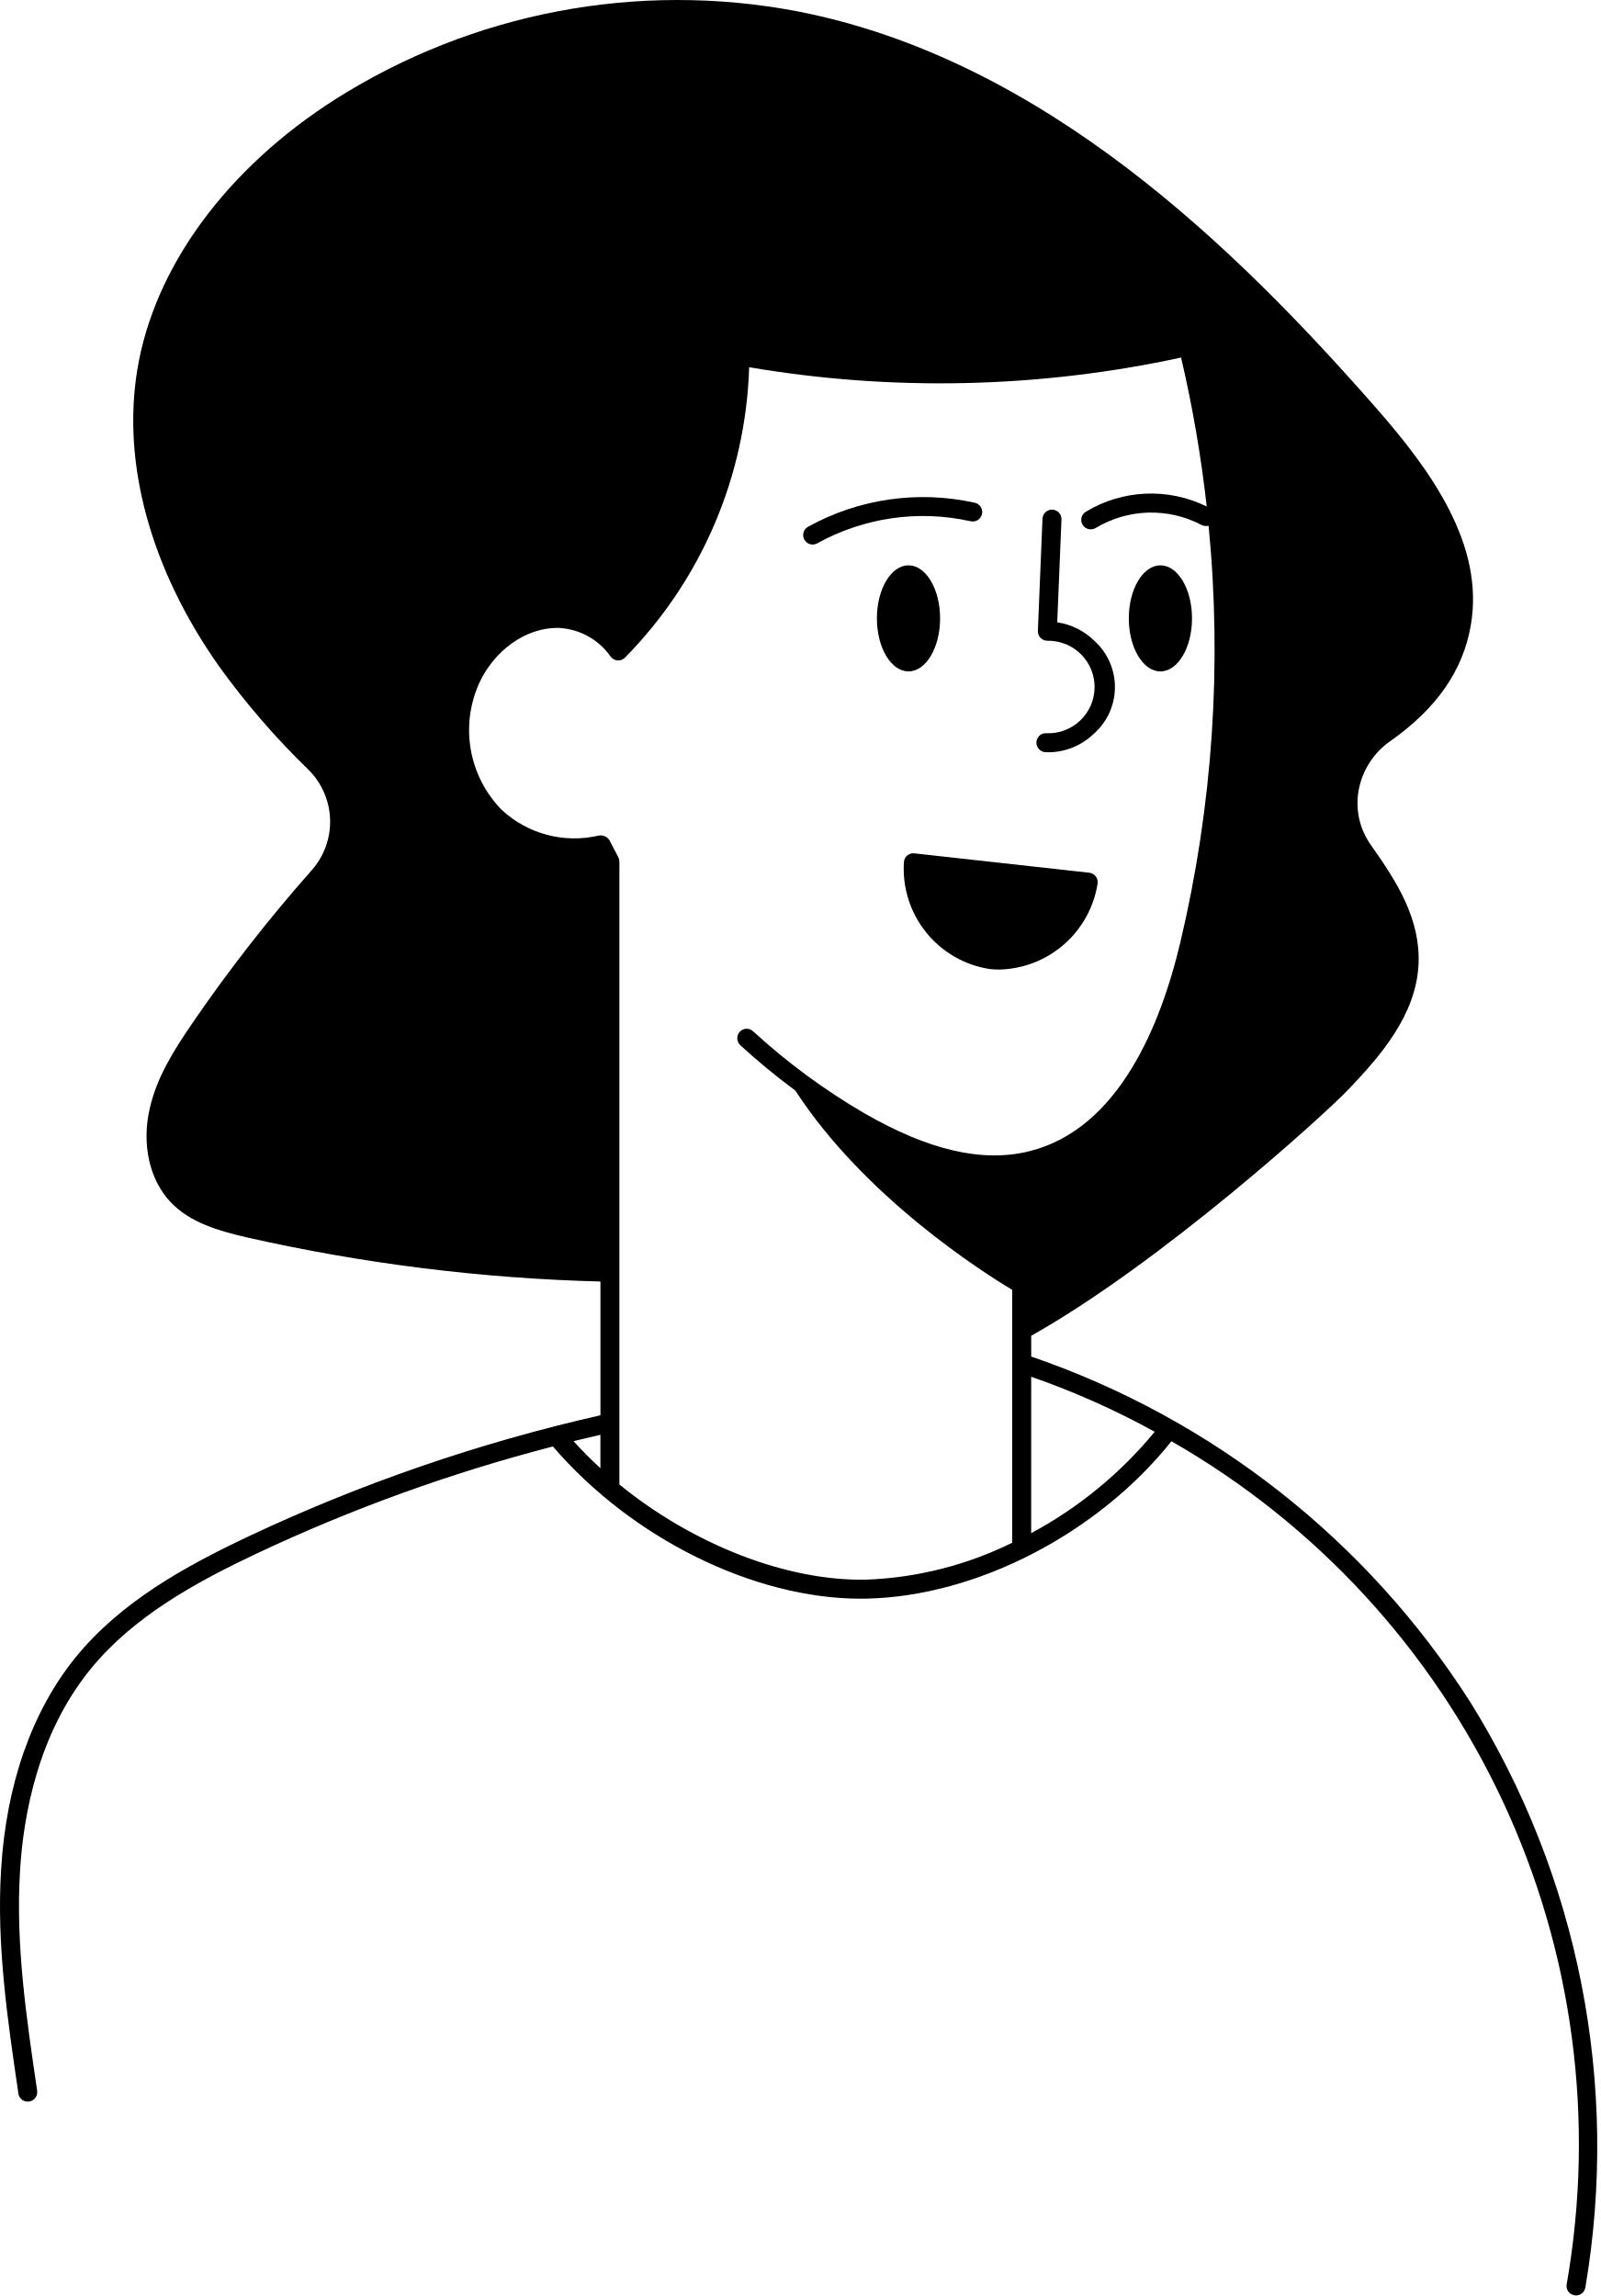
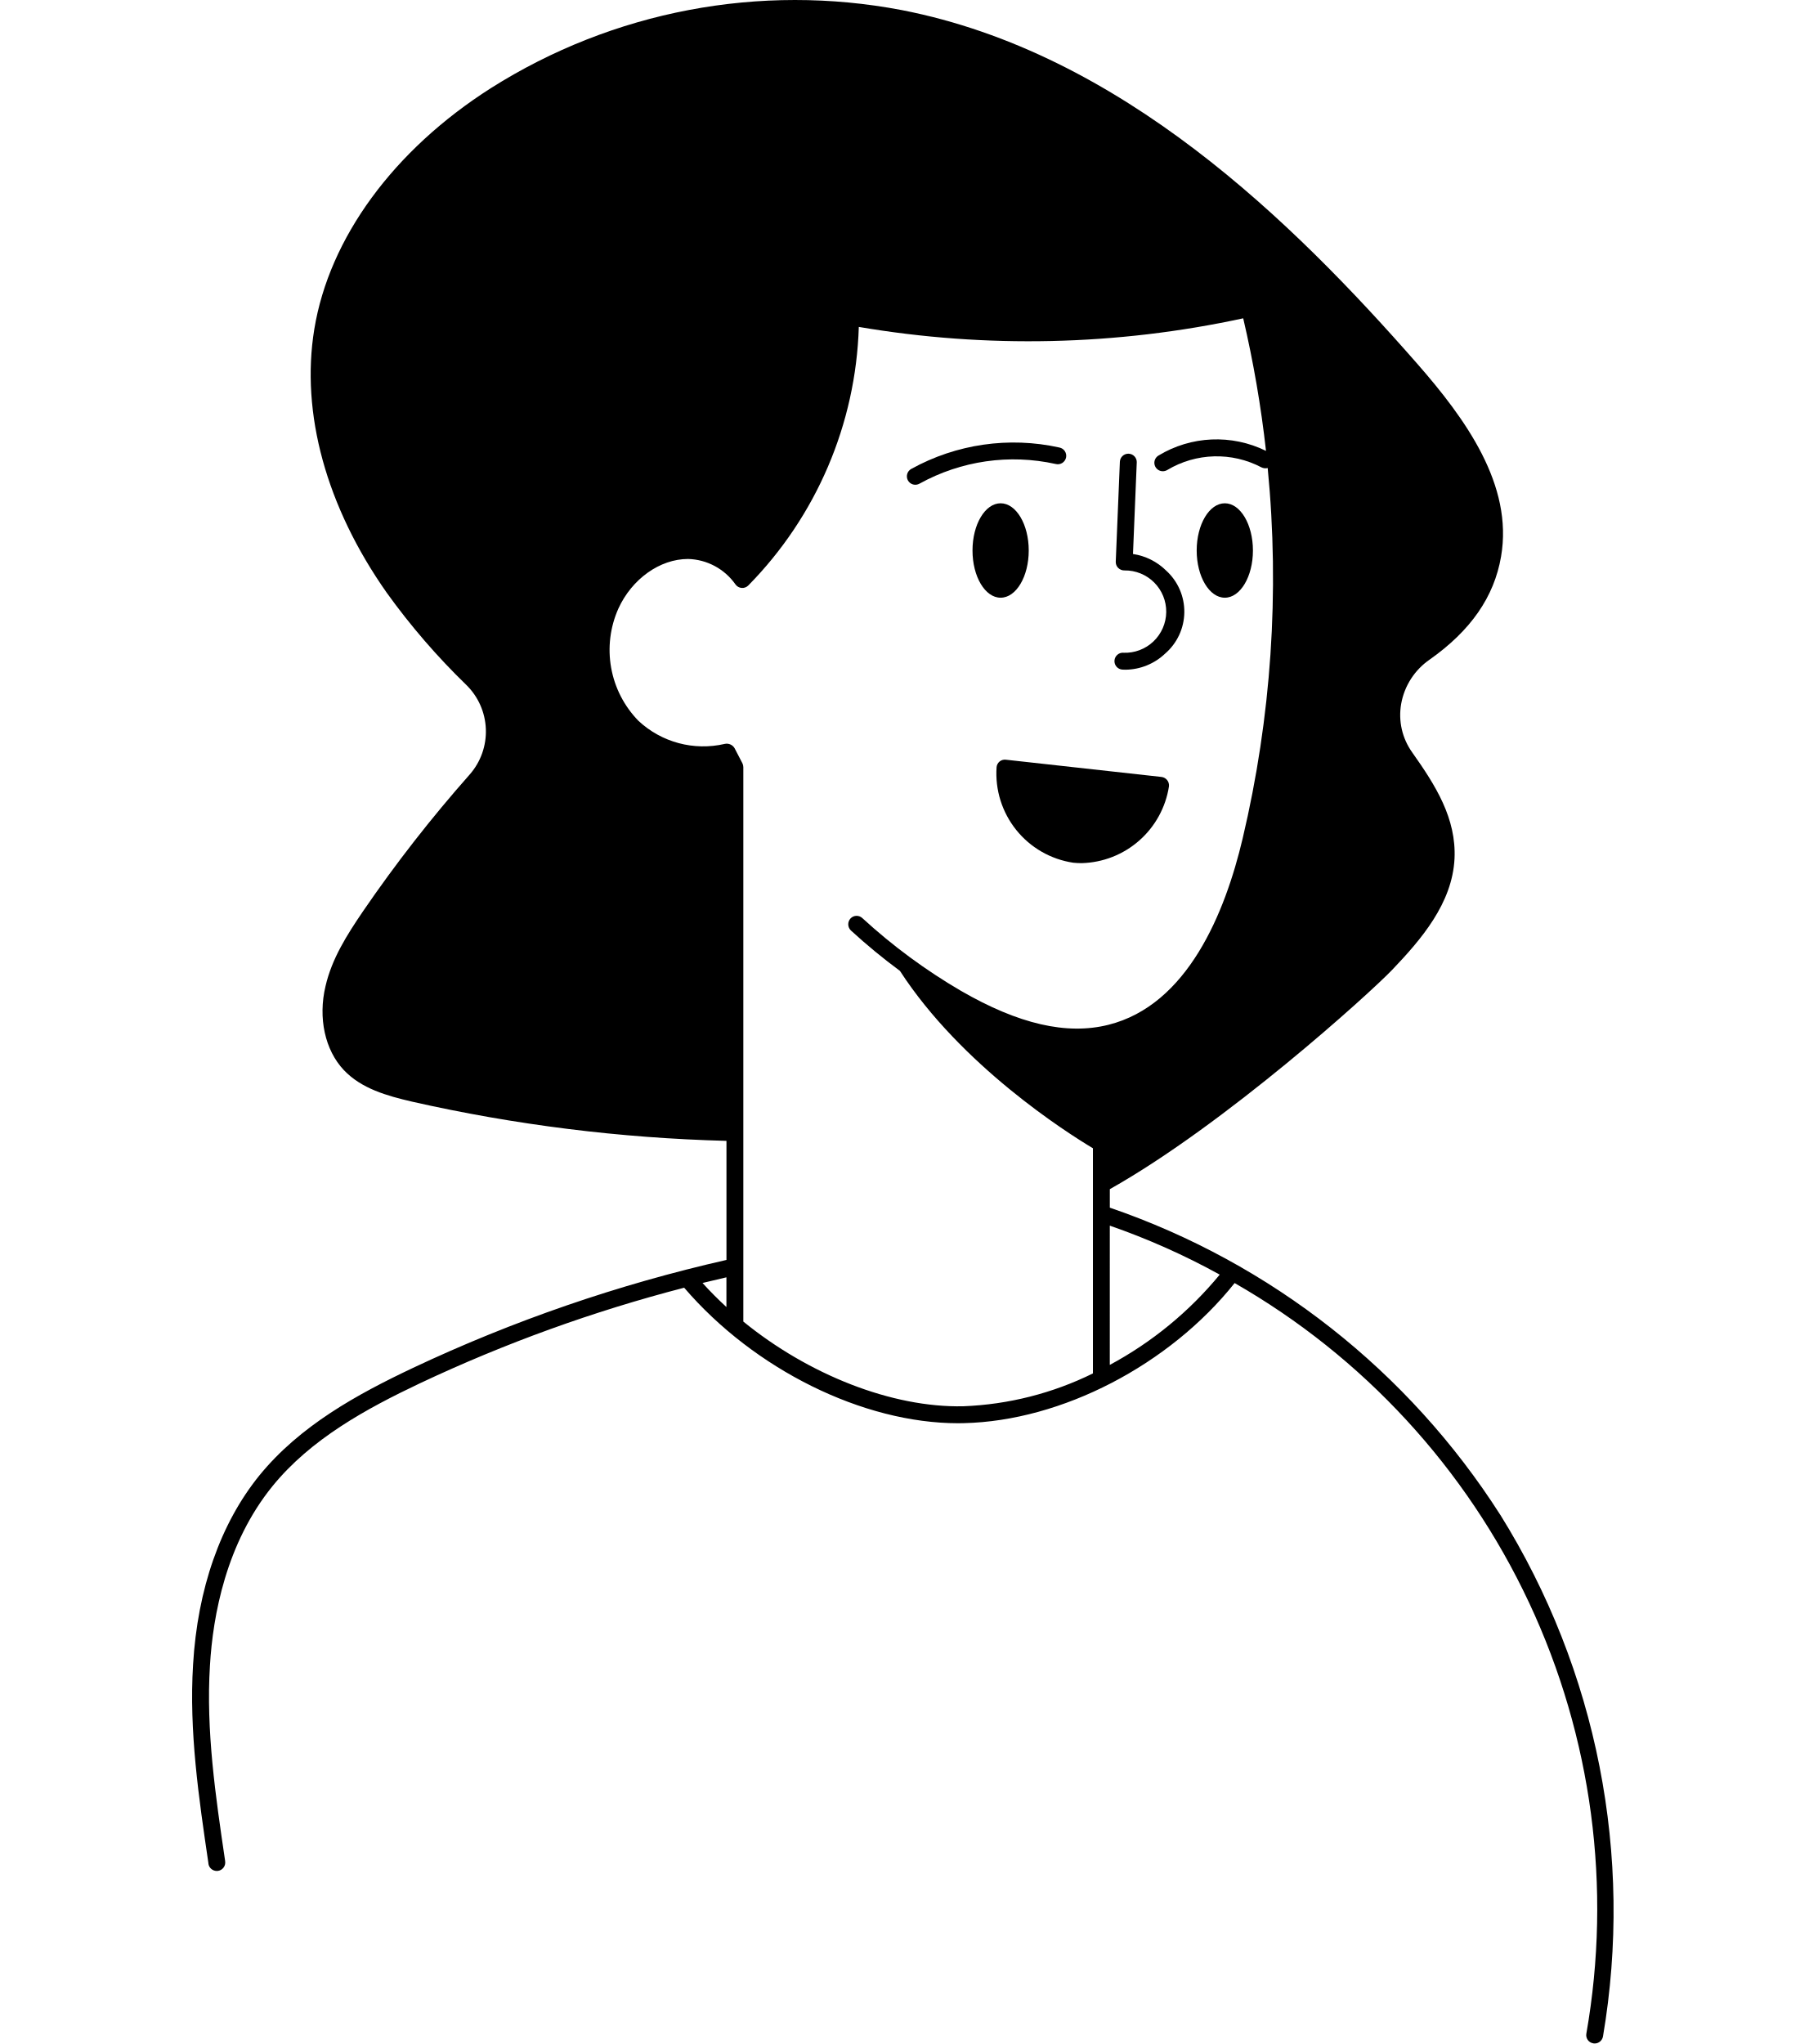
- <svg xmlns="http://www.w3.org/2000/svg" width="492" height="706" viewBox="0 0 492 706" fill="none">
+ <svg xmlns="http://www.w3.org/2000/svg" width="492" height="556" viewBox="0 0 492 706" fill="none">
  <path d="M451.935 523.235C420.269 473.62 372.711 436.214 317.042 417.126V410.74C356.823 388.371 406.761 343.162 414.573 334.995C424.604 324.495 435.37 312.011 436.125 296.552C436.765 282.667 429.593 271.292 421.51 259.891H421.515C418.036 255.042 416.656 248.995 417.692 243.12C418.796 236.902 422.349 231.386 427.552 227.808C441.729 217.803 449.806 206.168 452.197 192.256C456.483 167.522 439.916 144.658 423.176 125.554C380.124 76.46 320.978 18.247 245.176 3.486C196.154 -5.868 145.405 3.767 103.229 30.434C69.63 51.814 47.374 82.179 42.213 113.704C37.458 142.694 46.353 175.043 67.24 204.735C75.432 216.136 84.63 226.787 94.713 236.558C98.827 240.573 101.249 246.021 101.478 251.771C101.708 257.521 99.723 263.141 95.937 267.474C82.656 282.468 70.322 298.276 59.01 314.807C53.437 323.005 48.276 331.14 46.088 340.619C43.463 351.614 45.911 362.728 52.416 369.608C58.484 376.025 67.349 378.504 75.895 380.489L75.9 380.494C111.603 388.567 148.01 393.108 184.603 394.056V435.182C147.248 443.651 110.926 456.155 76.28 472.485C56.999 481.615 37.228 492.432 23.198 509.673C9.812 526.209 1.875 548.787 0.334 574.949C-1.093 597.933 2.318 621.063 5.615 643.433L5.646 643.755L5.636 643.75C5.854 645.177 7.084 646.235 8.526 646.229C8.672 646.235 8.818 646.224 8.964 646.203C9.73 646.089 10.417 645.672 10.875 645.047C11.339 644.422 11.532 643.641 11.412 642.875L11.381 642.584C8.115 620.505 4.761 597.698 6.162 575.297C7.183 557.912 11.761 533.062 27.746 513.349C41.017 497.016 60.12 486.604 78.756 477.765H78.762C108.074 463.948 138.622 452.905 169.991 444.776C194.199 473.01 231.767 491.588 264.668 491.588C265.309 491.588 265.981 491.588 266.621 491.556C300.424 490.796 337.643 471.431 360.157 443.171C404.621 468.635 440.141 507.192 461.887 553.583C483.632 599.974 490.537 651.943 481.668 702.41C481.527 703.17 481.699 703.951 482.142 704.581C482.585 705.217 483.267 705.639 484.033 705.764C484.194 705.811 484.361 705.831 484.527 705.821C485.949 705.821 487.163 704.8 487.413 703.399C498.017 641.03 485.403 576.935 451.949 523.239L451.935 523.235ZM184.589 451.454C181.703 448.798 178.932 446.027 176.333 443.141C179.073 442.469 181.818 441.829 184.589 441.188V451.454ZM265.641 342.256C253.411 335.121 241.979 326.694 231.547 317.116C230.386 316.023 228.563 316.075 227.464 317.231C226.36 318.429 226.422 320.288 227.61 321.403C233 326.346 238.646 330.997 244.527 335.34C265.751 368.07 302.054 391.132 311.204 396.611V474.382C297.251 481.257 282.007 485.121 266.464 485.725C241.762 486.277 212.912 474.788 190.428 456.471V264.964C190.423 264.5 190.314 264.037 190.106 263.62L187.392 258.401C186.694 257.24 185.335 256.651 184.012 256.943C173.355 259.422 162.162 256.427 154.173 248.953C149.277 243.927 145.996 237.552 144.767 230.647C143.532 223.741 144.402 216.625 147.256 210.22C151.923 199.981 161.579 193.069 171.35 193.069C177.881 193.241 183.949 196.502 187.71 201.851C188.204 202.554 188.986 203.002 189.84 203.075C190.694 203.148 191.538 202.835 192.142 202.226C215.669 178.33 229.298 146.434 230.325 112.919C274.371 120.409 319.45 119.398 363.122 109.945C366.648 125.038 369.278 140.33 370.997 155.737C359.133 149.904 345.112 150.518 333.809 157.372C332.7 158.06 332.179 159.398 332.538 160.654C332.898 161.909 334.049 162.768 335.351 162.768C335.898 162.763 336.434 162.612 336.898 162.331C346.84 156.378 359.163 156.034 369.419 161.424C370.086 161.758 370.856 161.841 371.58 161.659C375.758 204.513 372.83 247.768 362.914 289.669C356.877 315.221 343.924 347.159 316.507 353.981C302.163 357.57 285.538 353.747 265.643 342.257L265.641 342.256ZM317.031 471.434L317.036 423.341C330.151 427.893 342.854 433.554 355.01 440.258C344.499 453.023 331.598 463.612 317.036 471.435L317.031 471.434Z" fill="black" />
  <path d="M321.762 225.448C320.148 225.339 318.757 226.558 318.648 228.172C318.544 229.782 319.762 231.172 321.372 231.282C321.757 231.303 322.143 231.318 322.538 231.318C327.601 231.235 332.45 229.261 336.126 225.777C340.288 222.193 342.71 217.001 342.778 211.511C342.85 206.022 340.559 200.761 336.491 197.074C333.382 194.001 329.371 191.996 325.043 191.35L326.345 159.741H326.351C326.413 158.131 325.163 156.777 323.554 156.709H323.429C321.866 156.709 320.58 157.939 320.512 159.501L319.09 193.991C319.054 194.808 319.361 195.6 319.939 196.173C320.517 196.746 321.309 197.053 322.121 197.027C325.955 196.975 329.647 198.48 332.361 201.188C335.075 203.902 336.575 207.595 336.528 211.428C336.476 215.267 334.882 218.918 332.101 221.563C329.319 224.204 325.59 225.61 321.757 225.465L321.762 225.448Z" fill="black" />
  <path d="M334.882 268.355L281.127 262.402C280.361 262.303 279.585 262.522 278.981 263.006C278.377 263.491 277.992 264.199 277.919 264.97C277.372 272.793 279.794 280.538 284.7 286.658C289.611 292.777 296.643 296.824 304.403 297.986C305.366 298.074 306.298 298.132 307.262 298.132C314.611 297.955 321.663 295.199 327.183 290.345C332.709 285.496 336.35 278.856 337.475 271.591C337.642 269.987 336.486 268.543 334.882 268.355Z" fill="black" />
  <path d="M298.335 160.262C299.101 160.46 299.913 160.34 300.585 159.929C301.257 159.517 301.736 158.85 301.913 158.08C302.085 157.309 301.939 156.502 301.507 155.84C301.075 155.184 300.392 154.725 299.616 154.574C282.236 150.725 264.048 153.35 248.46 161.955C247.773 162.324 247.262 162.955 247.044 163.705C246.825 164.455 246.919 165.262 247.299 165.944C247.679 166.627 248.32 167.127 249.07 167.335C249.825 167.538 250.627 167.439 251.304 167.049C265.632 159.132 282.357 156.72 298.335 160.262Z" fill="black" />
  <path d="M289.029 190.142C289.029 199.147 284.68 206.449 279.315 206.449C273.951 206.449 269.602 199.146 269.602 190.142C269.602 181.137 273.95 173.835 279.315 173.835C284.68 173.835 289.029 181.137 289.029 190.142Z" fill="black" />
  <path d="M366.482 190.142C366.482 199.147 362.133 206.449 356.769 206.449C351.404 206.449 347.05 199.146 347.05 190.142C347.05 181.137 351.404 173.835 356.769 173.835C362.133 173.835 366.482 181.137 366.482 190.142Z" fill="black" />
</svg>
